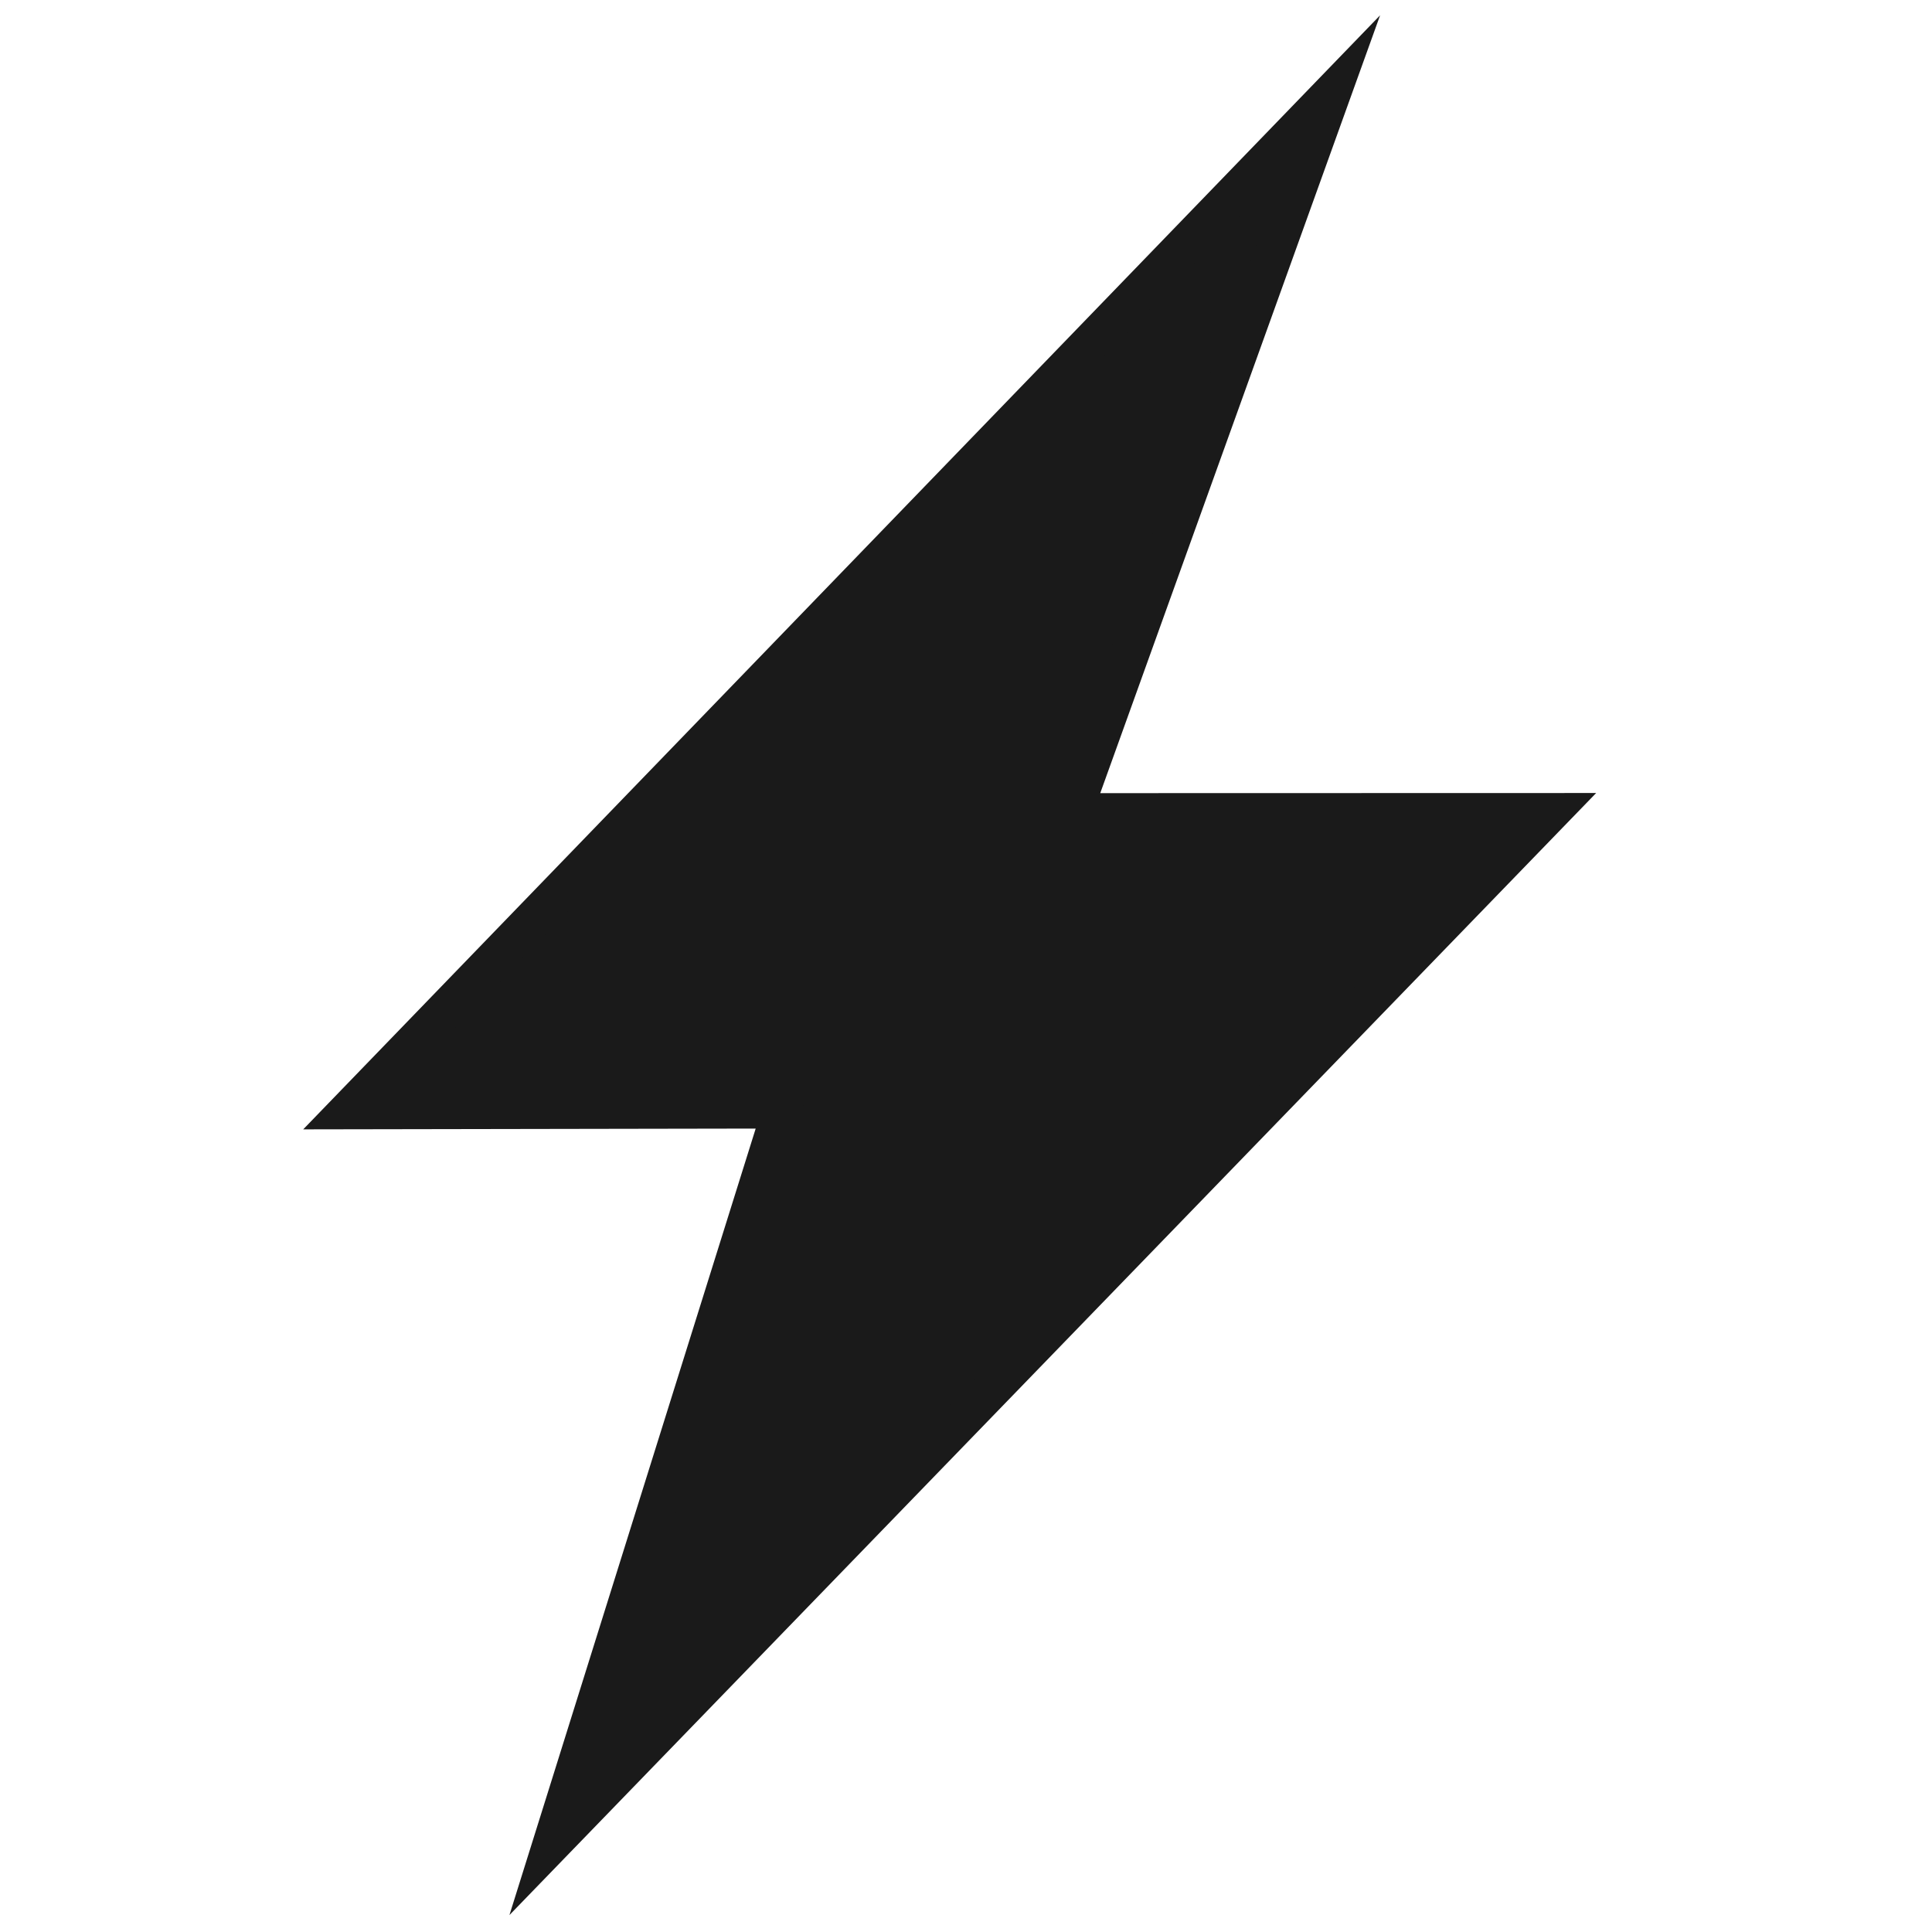
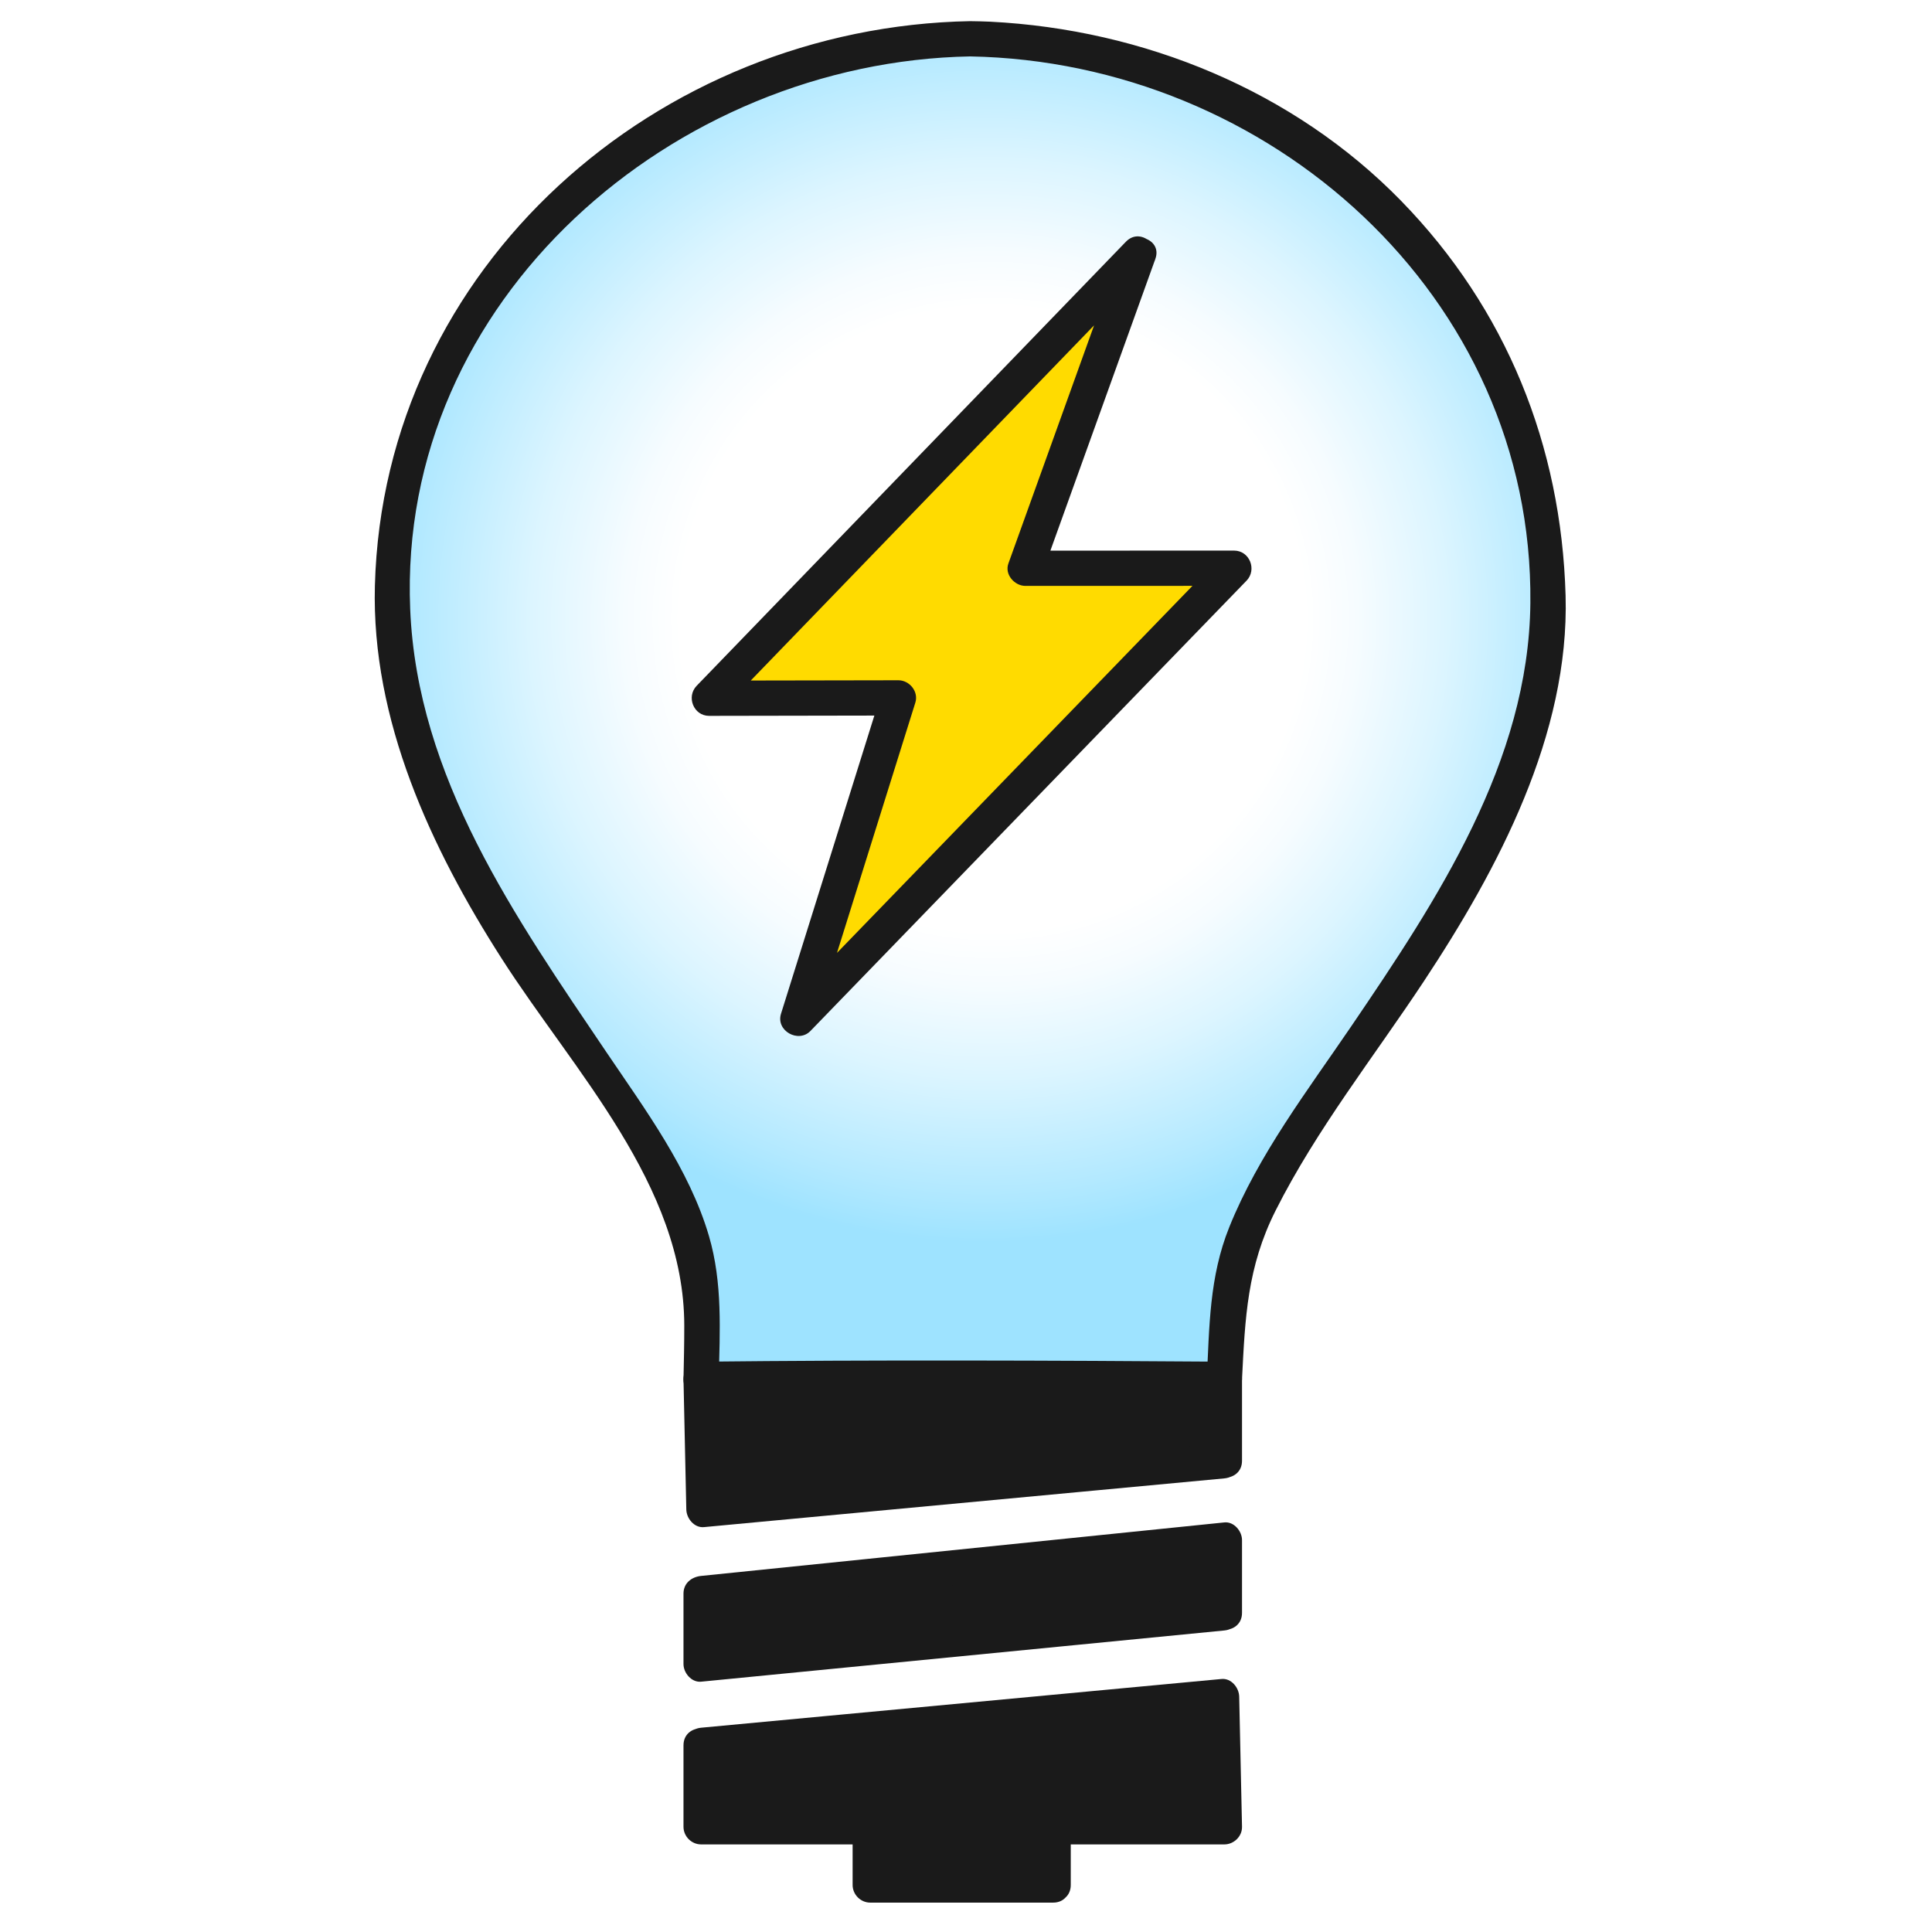
- <svg xmlns="http://www.w3.org/2000/svg" version="1.1" id="Layer_1" x="0px" y="0px" width="250px" height="250px" viewBox="0 0 250 250" enable-background="new 0 0 250 250" xml:space="preserve">
-   <polygon fill="#1A1A1A" stroke="#1A1A1A" stroke-width="5" stroke-miterlimit="10" points="172.291,12.087 138.816,105.133   200.639,105.117 71.456,238.5 101.19,143.531 45.139,143.629 " />
+ <svg xmlns="http://www.w3.org/2000/svg" version="1.1" id="Layer_1" x="0px" y="0px" width="274px" height="274px" viewBox="0 0 274 274" enable-background="new 0 0 274 274" xml:space="preserve">
+   <polyline fill="none" stroke="#C2C4C6" points="137.567,-18.873 137.595,-18.873 137.595,-18.857 " />
+   <g>
+     <radialGradient id="SVGID_1_" cx="139.594" cy="87.699" r="88.517" fx="141.916" fy="87.912" gradientUnits="userSpaceOnUse">
+       <stop offset="0.5" style="stop-color:#FFFFFF" />
+       <stop offset="0.587" style="stop-color:#F6FCFF" />
+       <stop offset="0.733" style="stop-color:#DCF5FF" />
+       <stop offset="0.916" style="stop-color:#B3E9FF" />
+       <stop offset="1" style="stop-color:#9EE3FF" />
+     </radialGradient>
+     <path fill="url(#SVGID_1_)" d="M137.604,5.5c-45.34,0.456-81.948,35.614-81.948,78.927c0,0-0.881,20.574,14.542,45.347   c15.422,24.772,28.354,38.755,29.236,53.031c0,0,0.25,2.291,0,12.813c0,0,29.873-0.325,74.211,0   c0.408-8.11,0.541-10.841,0.541-10.841c0.881-14.274,15.383-30.23,30.805-55.002c15.423-24.773,14.543-45.347,14.543-45.347   c0-43.313-36.609-78.471-81.948-78.927" />
+     <g>
+       <path fill="#1A1A1A" d="M137.604,3C93.303,3.803,54.378,37.721,53.168,83.062c-0.508,19.048,7.955,37.233,17.988,52.894    c10.206,15.931,25.871,32.091,25.889,52.028c0.002,2.545-0.055,5.09-0.111,7.634c-0.03,1.352,1.16,2.515,2.5,2.5    c24.735-0.266,49.477-0.177,74.211,0c1.414,0.01,2.432-1.147,2.5-2.5c0.439-8.747,0.731-15.925,4.769-23.945    c5.782-11.488,13.96-21.824,21.032-32.522c10.51-15.898,20.649-34.964,20.089-54.691c-0.604-21.264-8.4-40.665-23.318-55.967    c-15.283-15.677-36.585-24.322-58.279-25.417c-0.95-0.04-1.9-0.065-2.852-0.075c-3.226-0.059-3.22,4.941,0,5    c42.339,0.767,79.894,33.917,79.454,77.533c-0.228,22.506-13.231,42.115-25.403,60.017c-6.186,9.098-13.162,18.205-17.299,28.485    c-2.843,7.063-2.815,14.09-3.192,21.582c0.833-0.833,1.667-1.667,2.5-2.5c-24.734-0.177-49.476-0.266-74.211,0    c0.833,0.833,1.667,1.667,2.5,2.5c0.15-6.854,0.563-13.667-1.387-20.313c-2.788-9.506-9.065-17.97-14.534-26.066    c-12.919-19.126-26.858-38.961-27.841-62.87C56.365,42.436,95.604,8.761,137.604,8C140.824,7.941,140.83,2.941,137.604,3    L137.604,3z" />
+     </g>
+   </g>
+   <g>
+     <polygon fill="#FFDB00" points="161.446,36.049 145.42,80.594 175.019,80.586 113.173,144.444 127.407,98.978 100.573,99.025  " />
+     <g>
+       <path fill="#1A1A1A" d="M159.035,35.384c-5.342,14.849-10.684,29.697-16.026,44.545c-0.558,1.55,0.881,3.165,2.411,3.165    c9.866-0.002,19.732-0.005,29.599-0.008c-0.589-1.422-1.179-2.845-1.768-4.268c-20.615,21.286-41.23,42.572-61.846,63.858    c1.393,0.811,2.786,1.621,4.178,2.433c4.745-15.156,9.49-30.312,14.234-45.467c0.488-1.559-0.828-3.167-2.411-3.165    c-8.945,0.016-17.89,0.031-26.834,0.047c0.589,1.422,1.179,2.845,1.768,4.268c20.292-20.992,40.583-41.984,60.874-62.976    c2.241-2.318-1.291-5.857-3.535-3.535c-20.291,20.992-40.583,41.984-60.874,62.976c-1.504,1.555-0.442,4.271,1.768,4.268    c8.945-0.016,17.89-0.031,26.834-0.047c-0.804-1.055-1.607-2.11-2.411-3.165c-4.745,15.155-9.49,30.311-14.234,45.466    c-0.752,2.404,2.462,4.205,4.178,2.433c20.615-21.286,41.23-42.572,61.846-63.858c1.508-1.556,0.439-4.268-1.768-4.268    c-9.866,0.002-19.732,0.005-29.599,0.008c0.804,1.055,1.607,2.11,2.411,3.165c5.342-14.849,10.684-29.697,16.026-44.545    C164.951,33.672,160.118,32.374,159.035,35.384z" />
+     </g>
+   </g>
+   <g>
+     <polygon fill="#1A1A1A" points="174,207.167 100.011,214.271 99.434,196 174,196  " />
+     <g>
+       <path fill="#1A1A1A" d="M173.645,204.667c-24.604,2.304-49.208,4.608-73.811,6.912c0.833,0.833,1.667,1.667,2.5,2.5    c-0.133-6.154-0.267-12.308-0.4-18.462c-0.833,0.833-1.667,1.667-2.5,2.5c24.737,0,49.474,0,74.211,0    c-0.833-0.833-1.667-1.667-2.5-2.5c0,3.85,0,7.7,0,11.55c0,3.225,5,3.225,5,0c0-3.85,0-7.7,0-11.55c0-1.363-1.137-2.5-2.5-2.5    c-24.737,0-49.474,0-74.211,0c-1.34,0-2.529,1.137-2.5,2.5c0.133,6.154,0.267,12.308,0.4,18.462c0.027,1.265,1.12,2.629,2.5,2.5    c24.604-2.304,49.208-4.608,73.811-6.912C176.826,209.369,176.855,204.366,173.645,204.667z" />
+     </g>
+   </g>
+   <g>
+     <polygon fill="#1A1A1A" points="99,247.528 173.027,240.577 173.645,259 99,259  " />
+     <g>
+       <path fill="#1A1A1A" d="M99.434,250.028c24.604-2.304,49.207-4.608,73.811-6.912c-0.833-0.833-1.667-1.667-2.5-2.5    c0.134,6.154,0.267,12.308,0.4,18.462c0.833-0.833,1.667-1.667,2.5-2.5c-24.737,0-49.474,0-74.211,0    c0.833,0.833,1.667,1.667,2.5,2.5c0-3.85,0-7.7,0-11.55c0-3.225-5-3.225-5,0c0,3.85,0,7.7,0,11.55c0,1.363,1.137,2.5,2.5,2.5    c24.737,0,49.474,0,74.211,0c1.341,0,2.529-1.137,2.5-2.5c-0.134-6.154-0.267-12.308-0.4-18.462c-0.027-1.265-1.12-2.629-2.5-2.5    c-24.604,2.304-49.207,4.608-73.811,6.912C96.252,245.326,96.223,250.329,99.434,250.028z" />
+     </g>
+   </g>
+   <g>
+     <polygon fill="#1A1A1A" points="174,228.736 99,236 99,226 174,218.412  " />
+     <g>
+       <path fill="#1A1A1A" d="M173.645,226.236c-24.737,2.421-49.474,4.843-74.211,7.264c0.833,0.833,1.667,1.667,2.5,2.5    c0-3.333,0-6.667,0-10c-0.833,0.833-1.667,1.667-2.5,2.5c24.737-2.529,49.474-5.059,74.211-7.588    c-0.833-0.833-1.667-1.667-2.5-2.5c0,3.441,0,6.883,0,10.324c0,3.225,5,3.225,5,0c0-3.441,0-6.883,0-10.324    c0-1.258-1.142-2.639-2.5-2.5c-24.737,2.529-49.474,5.059-74.211,7.588c-1.355,0.139-2.5,1.032-2.5,2.5c0,3.333,0,6.667,0,10    c0,1.262,1.141,2.633,2.5,2.5c24.737-2.421,49.474-4.843,74.211-7.264C176.823,230.925,176.854,225.922,173.645,226.236z" />
+     </g>
+   </g>
+   <g>
+     <rect x="123" y="261" fill="#1A1A1A" width="26" height="6" />
+     <g>
+       <path fill="#1A1A1A" d="M149.357,264.833c-8.646,0-17.291,0-25.937,0c0.833,0.833,1.667,1.667,2.5,2.5c0-2.111,0-4.222,0-6.333    c-0.833,0.833-1.667,1.667-2.5,2.5c8.646,0,17.291,0,25.937,0c-0.833-0.833-1.667-1.667-2.5-2.5c0,2.111,0,4.222,0,6.333    c0,3.225,5,3.225,5,0c0-2.111,0-4.222,0-6.333c0-1.363-1.137-2.5-2.5-2.5c-8.646,0-17.291,0-25.937,0c-1.363,0-2.5,1.137-2.5,2.5    c0,2.111,0,4.222,0,6.333c0,1.362,1.137,2.5,2.5,2.5c8.646,0,17.291,0,25.937,0C152.582,269.833,152.582,264.833,149.357,264.833z    " />
+     </g>
+   </g>
</svg>
